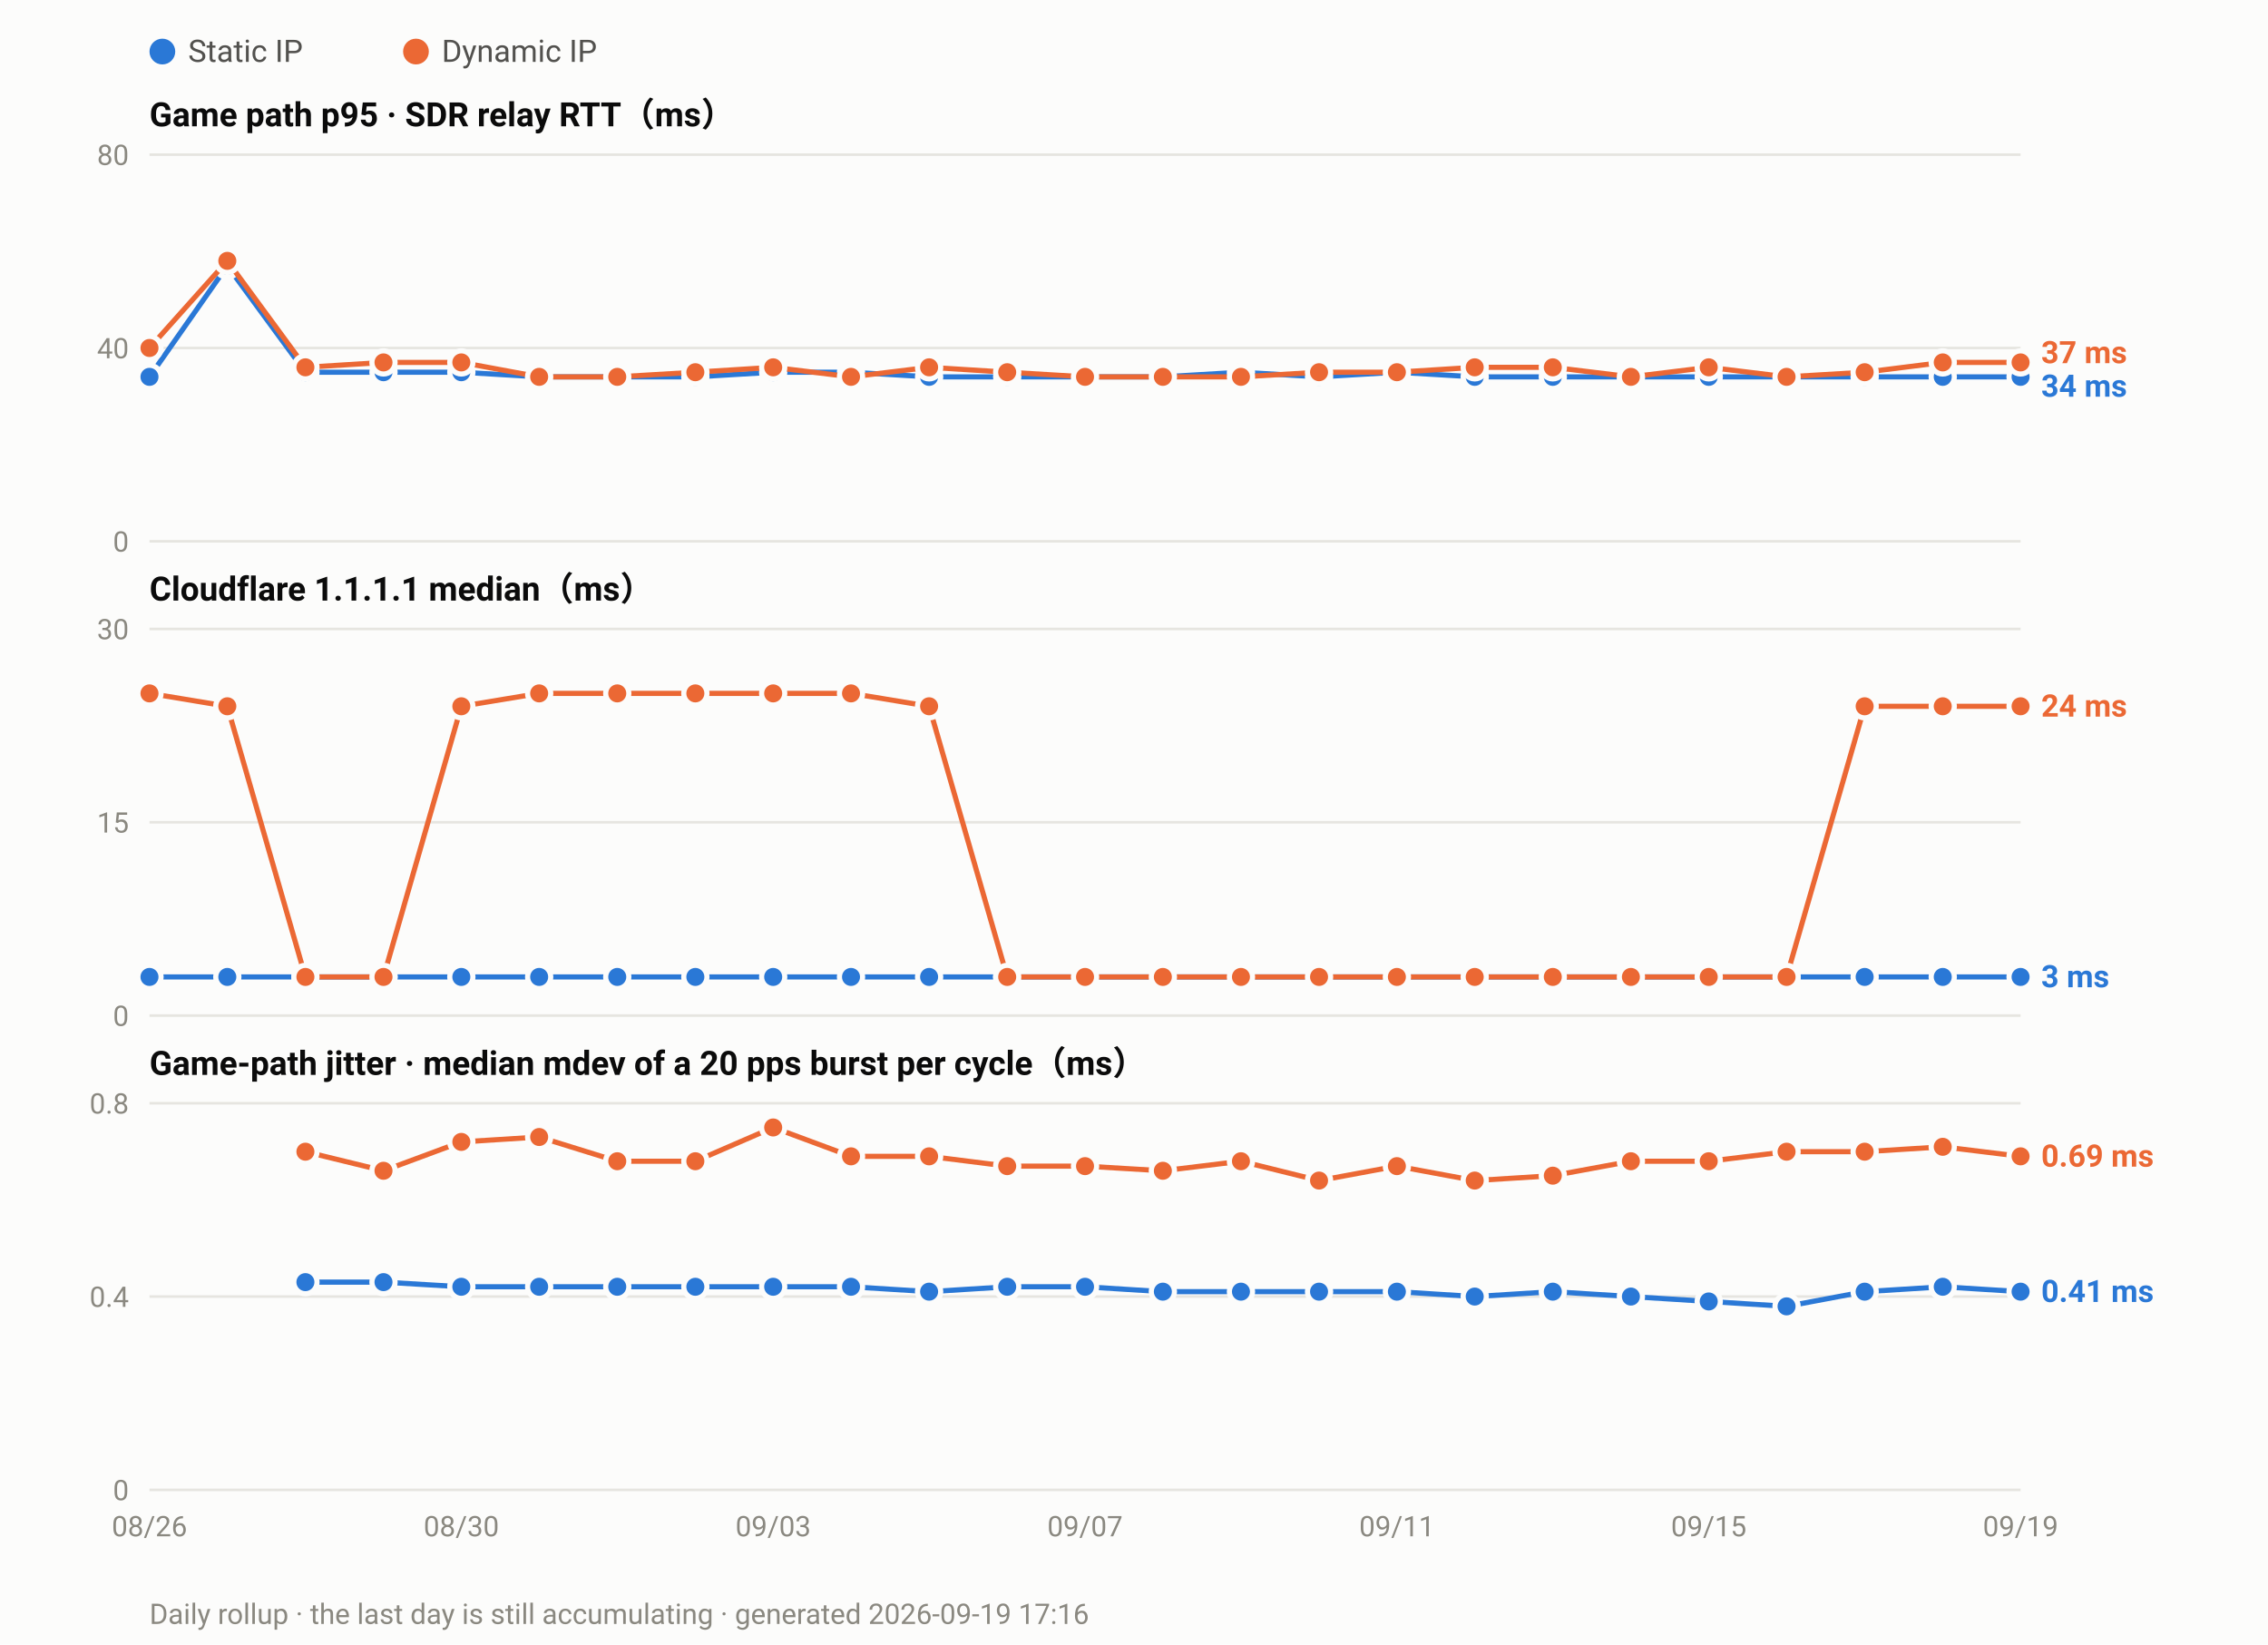
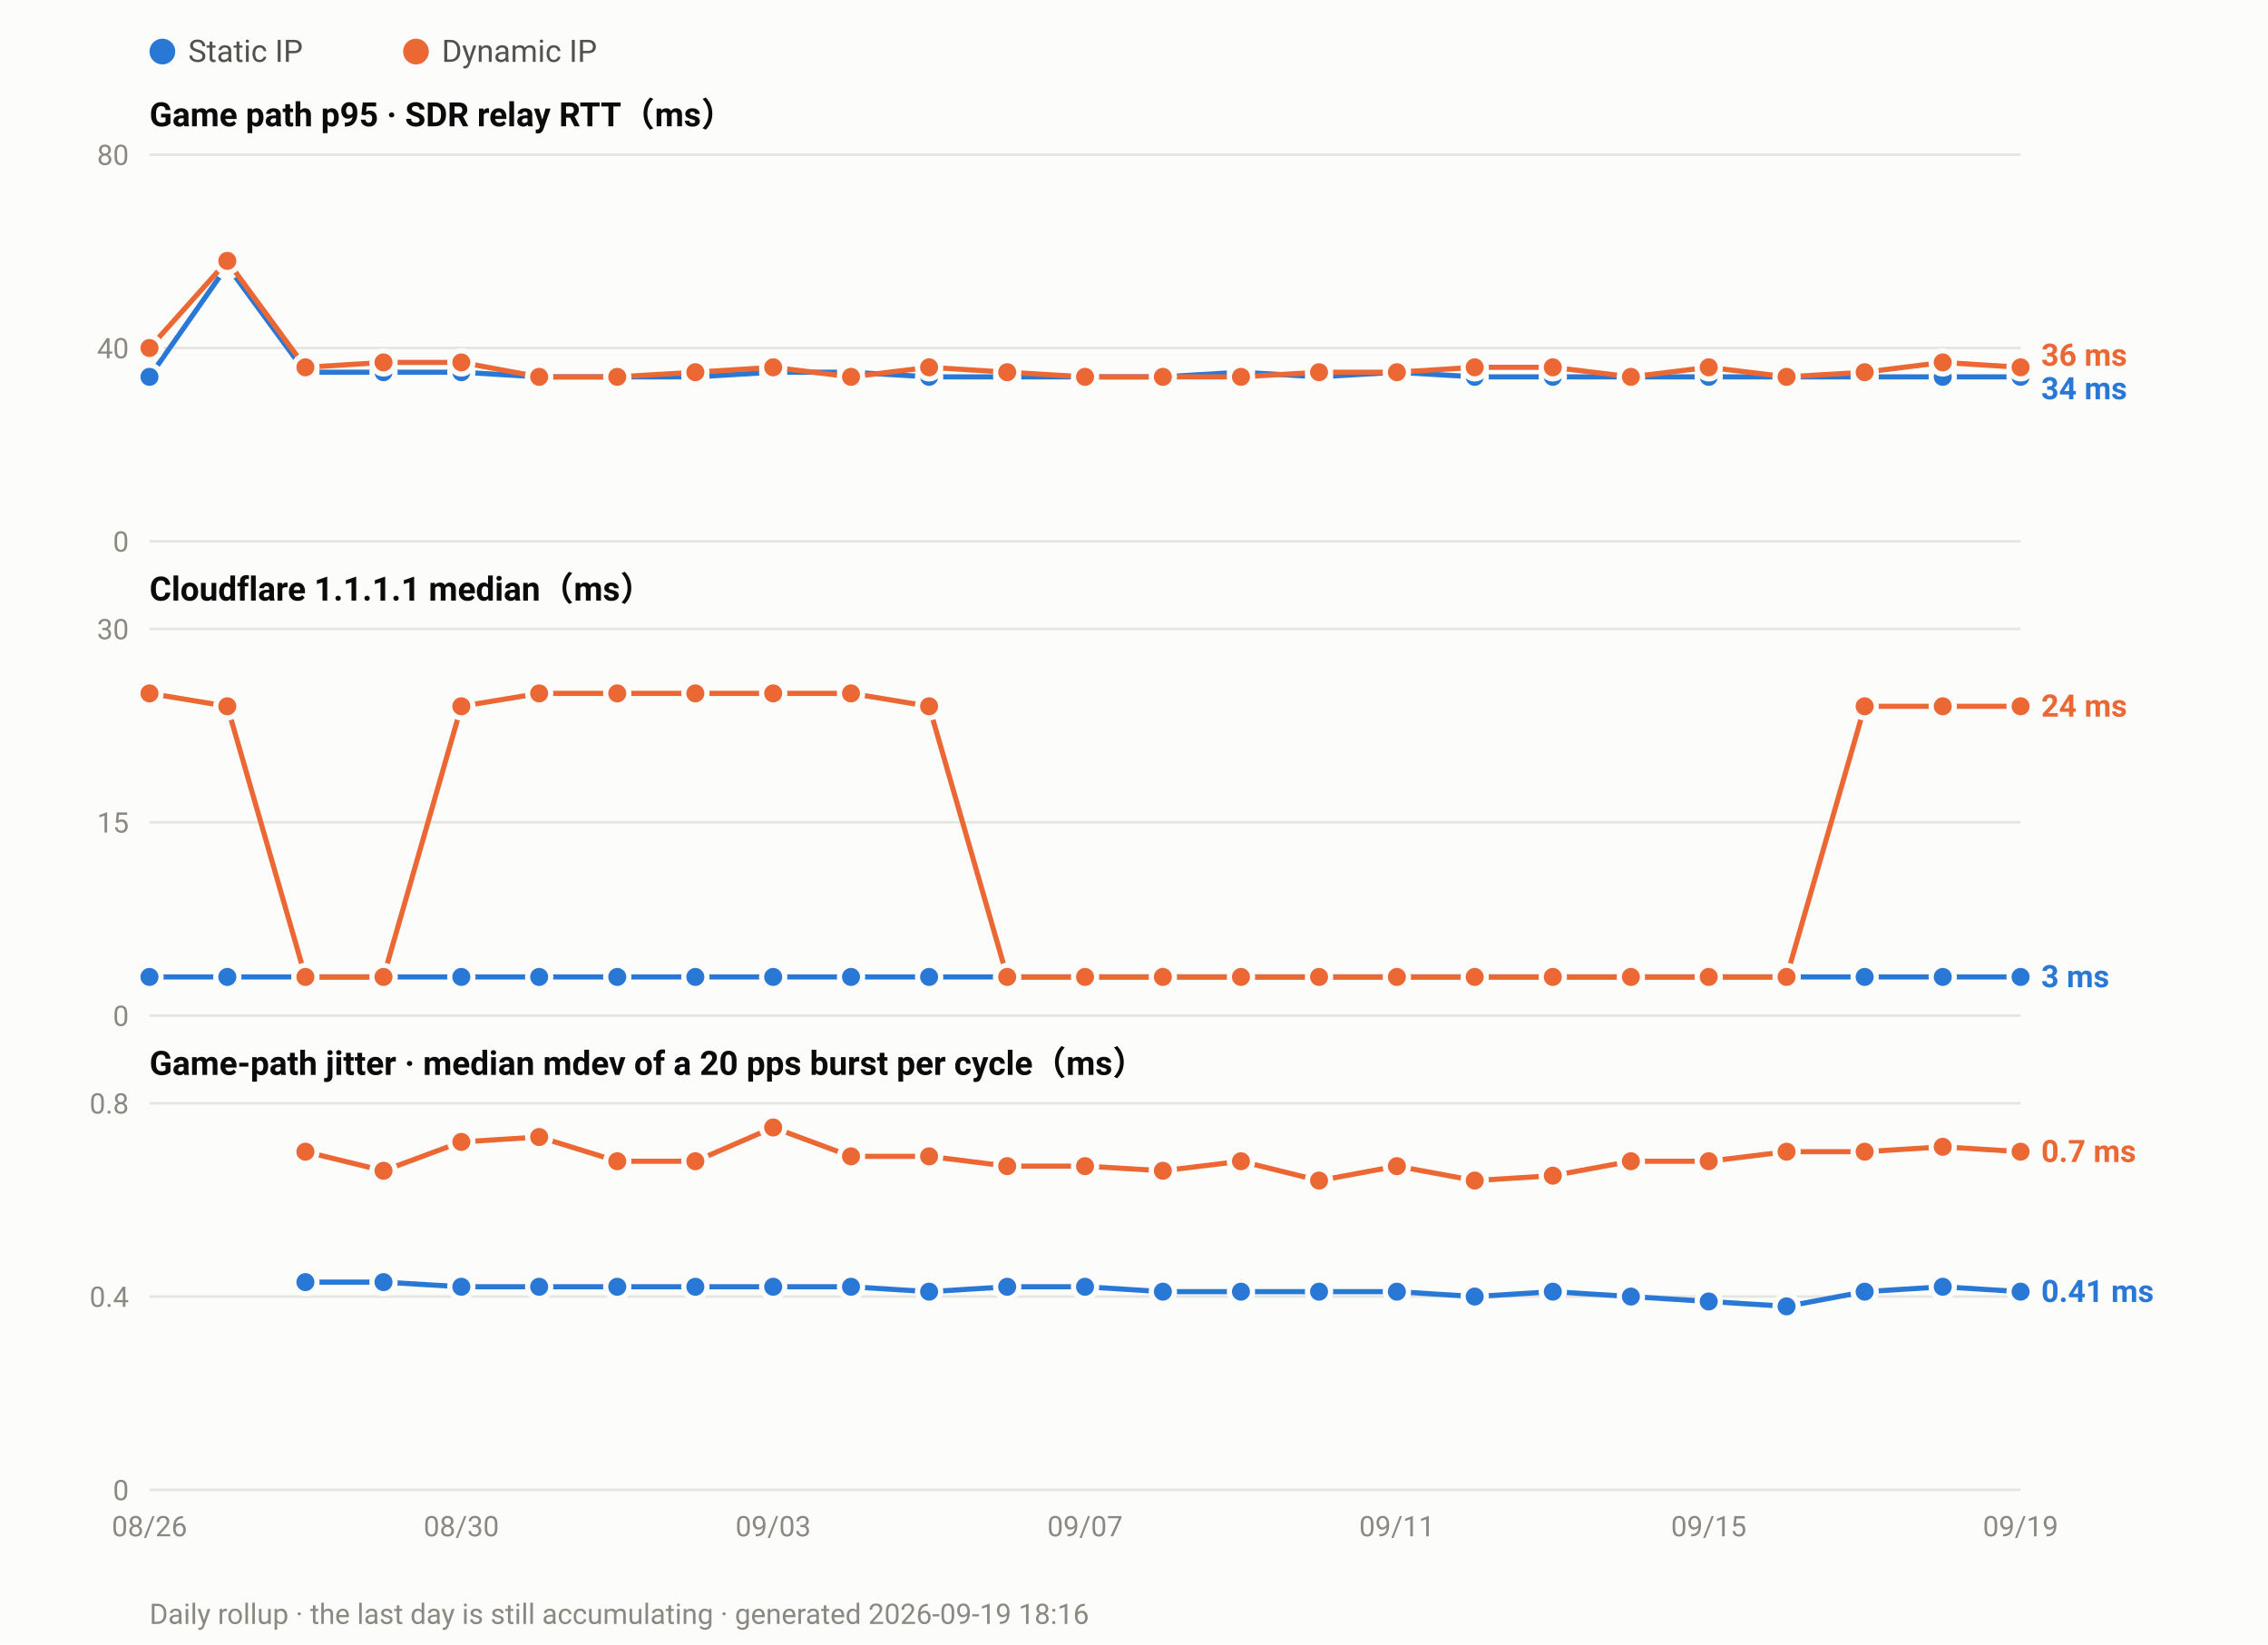
<svg xmlns="http://www.w3.org/2000/svg" width="880" height="638" viewBox="0 0 880 638" font-family="ui-sans-serif,-apple-system,Segoe UI,Roboto,Helvetica,Arial,sans-serif">
  <rect width="880" height="638" fill="#fcfcfb" />
  <circle cx="63.0" cy="20" r="5" fill="#2a78d6" />
  <text x="73.0" y="24" font-size="12" fill="#52514e">Static IP</text>
  <circle cx="161.4" cy="20" r="5" fill="#eb6834" />
  <text x="171.4" y="24" font-size="12" fill="#52514e">Dynamic IP</text>
  <text x="58" y="49.0" font-size="13" font-weight="600" fill="#0b0b0b">Game path p95 · SDR relay RTT（ms）</text>
  <line x1="58" y1="210.0" x2="784.0" y2="210.0" stroke="#e6e5e0" stroke-width="1" />
  <text x="50" y="214.0" font-size="11" text-anchor="end" fill="#8a8880">0</text>
  <line x1="58" y1="135.0" x2="784.0" y2="135.0" stroke="#e6e5e0" stroke-width="1" />
  <text x="50" y="139.0" font-size="11" text-anchor="end" fill="#8a8880">40</text>
  <line x1="58" y1="60.0" x2="784.0" y2="60.0" stroke="#e6e5e0" stroke-width="1" />
  <text x="50" y="64.0" font-size="11" text-anchor="end" fill="#8a8880">80</text>
  <polyline fill="none" stroke="#2a78d6" stroke-width="2" stroke-linejoin="round" points="58.0,146.2 88.2,103.1 118.5,144.4 148.8,144.4 179.0,144.4 209.2,146.2 239.5,146.2 269.8,146.2 300.0,144.4 330.2,144.4 360.5,146.2 390.8,146.2 421.0,146.2 451.2,146.2 481.5,144.4 511.8,146.2 542.0,144.4 572.2,146.2 602.5,146.2 632.8,146.2 663.0,146.2 693.2,146.2 723.5,146.2 753.8,146.2 784.0,146.2" />
  <circle cx="58.0" cy="146.2" r="4.5" fill="#2a78d6" stroke="#fcfcfb" stroke-width="2" />
  <circle cx="88.2" cy="103.1" r="4.5" fill="#2a78d6" stroke="#fcfcfb" stroke-width="2" />
  <circle cx="118.5" cy="144.4" r="4.5" fill="#2a78d6" stroke="#fcfcfb" stroke-width="2" />
  <circle cx="148.8" cy="144.4" r="4.5" fill="#2a78d6" stroke="#fcfcfb" stroke-width="2" />
  <circle cx="179.0" cy="144.4" r="4.5" fill="#2a78d6" stroke="#fcfcfb" stroke-width="2" />
  <circle cx="209.2" cy="146.2" r="4.5" fill="#2a78d6" stroke="#fcfcfb" stroke-width="2" />
  <circle cx="239.5" cy="146.2" r="4.5" fill="#2a78d6" stroke="#fcfcfb" stroke-width="2" />
  <circle cx="269.8" cy="146.2" r="4.5" fill="#2a78d6" stroke="#fcfcfb" stroke-width="2" />
  <circle cx="300.0" cy="144.4" r="4.5" fill="#2a78d6" stroke="#fcfcfb" stroke-width="2" />
  <circle cx="330.2" cy="144.4" r="4.5" fill="#2a78d6" stroke="#fcfcfb" stroke-width="2" />
  <circle cx="360.5" cy="146.2" r="4.5" fill="#2a78d6" stroke="#fcfcfb" stroke-width="2" />
  <circle cx="390.8" cy="146.2" r="4.5" fill="#2a78d6" stroke="#fcfcfb" stroke-width="2" />
  <circle cx="421.0" cy="146.2" r="4.5" fill="#2a78d6" stroke="#fcfcfb" stroke-width="2" />
  <circle cx="451.2" cy="146.2" r="4.5" fill="#2a78d6" stroke="#fcfcfb" stroke-width="2" />
  <circle cx="481.5" cy="144.4" r="4.5" fill="#2a78d6" stroke="#fcfcfb" stroke-width="2" />
  <circle cx="511.8" cy="146.2" r="4.5" fill="#2a78d6" stroke="#fcfcfb" stroke-width="2" />
  <circle cx="542.0" cy="144.4" r="4.5" fill="#2a78d6" stroke="#fcfcfb" stroke-width="2" />
  <circle cx="572.2" cy="146.2" r="4.5" fill="#2a78d6" stroke="#fcfcfb" stroke-width="2" />
  <circle cx="602.5" cy="146.2" r="4.5" fill="#2a78d6" stroke="#fcfcfb" stroke-width="2" />
  <circle cx="632.8" cy="146.2" r="4.5" fill="#2a78d6" stroke="#fcfcfb" stroke-width="2" />
  <circle cx="663.0" cy="146.2" r="4.5" fill="#2a78d6" stroke="#fcfcfb" stroke-width="2" />
  <circle cx="693.2" cy="146.2" r="4.5" fill="#2a78d6" stroke="#fcfcfb" stroke-width="2" />
  <circle cx="723.5" cy="146.2" r="4.5" fill="#2a78d6" stroke="#fcfcfb" stroke-width="2" />
  <circle cx="753.8" cy="146.2" r="4.5" fill="#2a78d6" stroke="#fcfcfb" stroke-width="2" />
  <circle cx="784.0" cy="146.2" r="4.5" fill="#2a78d6" stroke="#fcfcfb" stroke-width="2" />
-   <polyline fill="none" stroke="#eb6834" stroke-width="2" stroke-linejoin="round" points="58.0,135.0 88.2,101.2 118.5,142.5 148.8,140.6 179.0,140.6 209.2,146.2 239.5,146.2 269.8,144.4 300.0,142.5 330.2,146.2 360.5,142.5 390.8,144.4 421.0,146.2 451.2,146.2 481.5,146.2 511.8,144.4 542.0,144.4 572.2,142.5 602.5,142.5 632.8,146.2 663.0,142.5 693.2,146.2 723.5,144.4 753.8,140.6 784.0,140.6" />
+   <polyline fill="none" stroke="#eb6834" stroke-width="2" stroke-linejoin="round" points="58.0,135.0 88.2,101.2 118.5,142.5 148.8,140.6 179.0,140.6 209.2,146.2 239.5,146.2 269.8,144.4 300.0,142.5 330.2,146.2 360.5,142.5 390.8,144.4 421.0,146.2 451.2,146.2 481.5,146.2 511.8,144.4 542.0,144.4 572.2,142.5 602.5,142.5 632.8,146.2 663.0,142.5 693.2,146.2 723.5,144.4 753.8,140.6 784.0,142.5" />
  <circle cx="58.0" cy="135.0" r="4.5" fill="#eb6834" stroke="#fcfcfb" stroke-width="2" />
  <circle cx="88.2" cy="101.2" r="4.5" fill="#eb6834" stroke="#fcfcfb" stroke-width="2" />
  <circle cx="118.5" cy="142.5" r="4.5" fill="#eb6834" stroke="#fcfcfb" stroke-width="2" />
  <circle cx="148.8" cy="140.6" r="4.5" fill="#eb6834" stroke="#fcfcfb" stroke-width="2" />
  <circle cx="179.0" cy="140.6" r="4.5" fill="#eb6834" stroke="#fcfcfb" stroke-width="2" />
  <circle cx="209.2" cy="146.2" r="4.5" fill="#eb6834" stroke="#fcfcfb" stroke-width="2" />
  <circle cx="239.5" cy="146.2" r="4.5" fill="#eb6834" stroke="#fcfcfb" stroke-width="2" />
  <circle cx="269.8" cy="144.4" r="4.5" fill="#eb6834" stroke="#fcfcfb" stroke-width="2" />
  <circle cx="300.0" cy="142.5" r="4.5" fill="#eb6834" stroke="#fcfcfb" stroke-width="2" />
  <circle cx="330.2" cy="146.2" r="4.5" fill="#eb6834" stroke="#fcfcfb" stroke-width="2" />
  <circle cx="360.5" cy="142.5" r="4.5" fill="#eb6834" stroke="#fcfcfb" stroke-width="2" />
  <circle cx="390.8" cy="144.4" r="4.5" fill="#eb6834" stroke="#fcfcfb" stroke-width="2" />
  <circle cx="421.0" cy="146.2" r="4.5" fill="#eb6834" stroke="#fcfcfb" stroke-width="2" />
  <circle cx="451.2" cy="146.2" r="4.5" fill="#eb6834" stroke="#fcfcfb" stroke-width="2" />
  <circle cx="481.5" cy="146.2" r="4.5" fill="#eb6834" stroke="#fcfcfb" stroke-width="2" />
  <circle cx="511.8" cy="144.4" r="4.5" fill="#eb6834" stroke="#fcfcfb" stroke-width="2" />
  <circle cx="542.0" cy="144.4" r="4.5" fill="#eb6834" stroke="#fcfcfb" stroke-width="2" />
  <circle cx="572.2" cy="142.5" r="4.5" fill="#eb6834" stroke="#fcfcfb" stroke-width="2" />
  <circle cx="602.5" cy="142.5" r="4.5" fill="#eb6834" stroke="#fcfcfb" stroke-width="2" />
  <circle cx="632.8" cy="146.2" r="4.5" fill="#eb6834" stroke="#fcfcfb" stroke-width="2" />
  <circle cx="663.0" cy="142.5" r="4.5" fill="#eb6834" stroke="#fcfcfb" stroke-width="2" />
  <circle cx="693.2" cy="146.2" r="4.5" fill="#eb6834" stroke="#fcfcfb" stroke-width="2" />
  <circle cx="723.5" cy="144.4" r="4.5" fill="#eb6834" stroke="#fcfcfb" stroke-width="2" />
  <circle cx="753.8" cy="140.6" r="4.5" fill="#eb6834" stroke="#fcfcfb" stroke-width="2" />
-   <circle cx="784.0" cy="140.6" r="4.5" fill="#eb6834" stroke="#fcfcfb" stroke-width="2" />
-   <text x="792.0" y="140.9" font-size="12" font-weight="600" fill="#eb6834">37 ms</text>
-   <text x="792.0" y="153.9" font-size="12" font-weight="600" fill="#2a78d6">34 ms</text>
+   <circle cx="784.0" cy="142.5" r="4.5" fill="#eb6834" stroke="#fcfcfb" stroke-width="2" />
+   <text x="792.0" y="141.9" font-size="12" font-weight="600" fill="#eb6834">36 ms</text>
+   <text x="792.0" y="154.9" font-size="12" font-weight="600" fill="#2a78d6">34 ms</text>
  <text x="58" y="233.0" font-size="13" font-weight="600" fill="#0b0b0b">Cloudflare 1.1.1.1 median（ms）</text>
  <line x1="58" y1="394.0" x2="784.0" y2="394.0" stroke="#e6e5e0" stroke-width="1" />
  <text x="50" y="398.0" font-size="11" text-anchor="end" fill="#8a8880">0</text>
  <line x1="58" y1="319.0" x2="784.0" y2="319.0" stroke="#e6e5e0" stroke-width="1" />
  <text x="50" y="323.0" font-size="11" text-anchor="end" fill="#8a8880">15</text>
  <line x1="58" y1="244.0" x2="784.0" y2="244.0" stroke="#e6e5e0" stroke-width="1" />
  <text x="50" y="248.0" font-size="11" text-anchor="end" fill="#8a8880">30</text>
  <polyline fill="none" stroke="#2a78d6" stroke-width="2" stroke-linejoin="round" points="58.0,379.0 88.2,379.0 118.5,379.0 148.8,379.0 179.0,379.0 209.2,379.0 239.5,379.0 269.8,379.0 300.0,379.0 330.2,379.0 360.5,379.0 390.8,379.0 421.0,379.0 451.2,379.0 481.5,379.0 511.8,379.0 542.0,379.0 572.2,379.0 602.5,379.0 632.8,379.0 663.0,379.0 693.2,379.0 723.5,379.0 753.8,379.0 784.0,379.0" />
  <circle cx="58.0" cy="379.0" r="4.5" fill="#2a78d6" stroke="#fcfcfb" stroke-width="2" />
  <circle cx="88.2" cy="379.0" r="4.5" fill="#2a78d6" stroke="#fcfcfb" stroke-width="2" />
  <circle cx="118.5" cy="379.0" r="4.5" fill="#2a78d6" stroke="#fcfcfb" stroke-width="2" />
  <circle cx="148.8" cy="379.0" r="4.5" fill="#2a78d6" stroke="#fcfcfb" stroke-width="2" />
  <circle cx="179.0" cy="379.0" r="4.5" fill="#2a78d6" stroke="#fcfcfb" stroke-width="2" />
  <circle cx="209.2" cy="379.0" r="4.5" fill="#2a78d6" stroke="#fcfcfb" stroke-width="2" />
  <circle cx="239.5" cy="379.0" r="4.5" fill="#2a78d6" stroke="#fcfcfb" stroke-width="2" />
  <circle cx="269.8" cy="379.0" r="4.5" fill="#2a78d6" stroke="#fcfcfb" stroke-width="2" />
  <circle cx="300.0" cy="379.0" r="4.5" fill="#2a78d6" stroke="#fcfcfb" stroke-width="2" />
  <circle cx="330.2" cy="379.0" r="4.5" fill="#2a78d6" stroke="#fcfcfb" stroke-width="2" />
  <circle cx="360.5" cy="379.0" r="4.5" fill="#2a78d6" stroke="#fcfcfb" stroke-width="2" />
  <circle cx="390.8" cy="379.0" r="4.5" fill="#2a78d6" stroke="#fcfcfb" stroke-width="2" />
  <circle cx="421.0" cy="379.0" r="4.5" fill="#2a78d6" stroke="#fcfcfb" stroke-width="2" />
  <circle cx="451.2" cy="379.0" r="4.5" fill="#2a78d6" stroke="#fcfcfb" stroke-width="2" />
  <circle cx="481.5" cy="379.0" r="4.5" fill="#2a78d6" stroke="#fcfcfb" stroke-width="2" />
  <circle cx="511.8" cy="379.0" r="4.5" fill="#2a78d6" stroke="#fcfcfb" stroke-width="2" />
  <circle cx="542.0" cy="379.0" r="4.5" fill="#2a78d6" stroke="#fcfcfb" stroke-width="2" />
  <circle cx="572.2" cy="379.0" r="4.5" fill="#2a78d6" stroke="#fcfcfb" stroke-width="2" />
  <circle cx="602.5" cy="379.0" r="4.5" fill="#2a78d6" stroke="#fcfcfb" stroke-width="2" />
  <circle cx="632.8" cy="379.0" r="4.5" fill="#2a78d6" stroke="#fcfcfb" stroke-width="2" />
  <circle cx="663.0" cy="379.0" r="4.5" fill="#2a78d6" stroke="#fcfcfb" stroke-width="2" />
  <circle cx="693.2" cy="379.0" r="4.5" fill="#2a78d6" stroke="#fcfcfb" stroke-width="2" />
  <circle cx="723.5" cy="379.0" r="4.5" fill="#2a78d6" stroke="#fcfcfb" stroke-width="2" />
  <circle cx="753.8" cy="379.0" r="4.5" fill="#2a78d6" stroke="#fcfcfb" stroke-width="2" />
  <circle cx="784.0" cy="379.0" r="4.5" fill="#2a78d6" stroke="#fcfcfb" stroke-width="2" />
  <polyline fill="none" stroke="#eb6834" stroke-width="2" stroke-linejoin="round" points="58.0,269.0 88.2,274.0 118.5,379.0 148.8,379.0 179.0,274.0 209.2,269.0 239.5,269.0 269.8,269.0 300.0,269.0 330.2,269.0 360.5,274.0 390.8,379.0 421.0,379.0 451.2,379.0 481.5,379.0 511.8,379.0 542.0,379.0 572.2,379.0 602.5,379.0 632.8,379.0 663.0,379.0 693.2,379.0 723.5,274.0 753.8,274.0 784.0,274.0" />
  <circle cx="58.0" cy="269.0" r="4.5" fill="#eb6834" stroke="#fcfcfb" stroke-width="2" />
  <circle cx="88.2" cy="274.0" r="4.5" fill="#eb6834" stroke="#fcfcfb" stroke-width="2" />
  <circle cx="118.5" cy="379.0" r="4.5" fill="#eb6834" stroke="#fcfcfb" stroke-width="2" />
  <circle cx="148.8" cy="379.0" r="4.5" fill="#eb6834" stroke="#fcfcfb" stroke-width="2" />
  <circle cx="179.0" cy="274.0" r="4.5" fill="#eb6834" stroke="#fcfcfb" stroke-width="2" />
  <circle cx="209.2" cy="269.0" r="4.5" fill="#eb6834" stroke="#fcfcfb" stroke-width="2" />
  <circle cx="239.5" cy="269.0" r="4.5" fill="#eb6834" stroke="#fcfcfb" stroke-width="2" />
  <circle cx="269.8" cy="269.0" r="4.5" fill="#eb6834" stroke="#fcfcfb" stroke-width="2" />
  <circle cx="300.0" cy="269.0" r="4.5" fill="#eb6834" stroke="#fcfcfb" stroke-width="2" />
  <circle cx="330.2" cy="269.0" r="4.5" fill="#eb6834" stroke="#fcfcfb" stroke-width="2" />
  <circle cx="360.5" cy="274.0" r="4.5" fill="#eb6834" stroke="#fcfcfb" stroke-width="2" />
  <circle cx="390.8" cy="379.0" r="4.5" fill="#eb6834" stroke="#fcfcfb" stroke-width="2" />
  <circle cx="421.0" cy="379.0" r="4.5" fill="#eb6834" stroke="#fcfcfb" stroke-width="2" />
  <circle cx="451.2" cy="379.0" r="4.5" fill="#eb6834" stroke="#fcfcfb" stroke-width="2" />
  <circle cx="481.5" cy="379.0" r="4.5" fill="#eb6834" stroke="#fcfcfb" stroke-width="2" />
  <circle cx="511.8" cy="379.0" r="4.5" fill="#eb6834" stroke="#fcfcfb" stroke-width="2" />
  <circle cx="542.0" cy="379.0" r="4.5" fill="#eb6834" stroke="#fcfcfb" stroke-width="2" />
  <circle cx="572.2" cy="379.0" r="4.5" fill="#eb6834" stroke="#fcfcfb" stroke-width="2" />
  <circle cx="602.5" cy="379.0" r="4.5" fill="#eb6834" stroke="#fcfcfb" stroke-width="2" />
  <circle cx="632.8" cy="379.0" r="4.5" fill="#eb6834" stroke="#fcfcfb" stroke-width="2" />
  <circle cx="663.0" cy="379.0" r="4.5" fill="#eb6834" stroke="#fcfcfb" stroke-width="2" />
  <circle cx="693.2" cy="379.0" r="4.5" fill="#eb6834" stroke="#fcfcfb" stroke-width="2" />
  <circle cx="723.5" cy="274.0" r="4.5" fill="#eb6834" stroke="#fcfcfb" stroke-width="2" />
  <circle cx="753.8" cy="274.0" r="4.5" fill="#eb6834" stroke="#fcfcfb" stroke-width="2" />
  <circle cx="784.0" cy="274.0" r="4.5" fill="#eb6834" stroke="#fcfcfb" stroke-width="2" />
  <text x="792.0" y="278.0" font-size="12" font-weight="600" fill="#eb6834">24 ms</text>
  <text x="792.0" y="383.0" font-size="12" font-weight="600" fill="#2a78d6">3 ms</text>
  <text x="58" y="417.0" font-size="13" font-weight="600" fill="#0b0b0b">Game-path jitter · median mdev of a 20 pps burst per cycle（ms）</text>
  <line x1="58" y1="578.0" x2="784.0" y2="578.0" stroke="#e6e5e0" stroke-width="1" />
  <text x="50" y="582.0" font-size="11" text-anchor="end" fill="#8a8880">0</text>
  <line x1="58" y1="503.0" x2="784.0" y2="503.0" stroke="#e6e5e0" stroke-width="1" />
  <text x="50" y="507.0" font-size="11" text-anchor="end" fill="#8a8880">0.4</text>
  <line x1="58" y1="428.0" x2="784.0" y2="428.0" stroke="#e6e5e0" stroke-width="1" />
  <text x="50" y="432.0" font-size="11" text-anchor="end" fill="#8a8880">0.8</text>
  <polyline fill="none" stroke="#2a78d6" stroke-width="2" stroke-linejoin="round" points="118.5,497.4 148.8,497.4 179.0,499.2 209.2,499.2 239.5,499.2 269.8,499.2 300.0,499.2 330.2,499.2 360.5,501.1 390.8,499.2 421.0,499.2 451.2,501.1 481.5,501.1 511.8,501.1 542.0,501.1 572.2,503.0 602.5,501.1 632.8,503.0 663.0,504.9 693.2,506.8 723.5,501.1 753.8,499.2 784.0,501.1" />
  <circle cx="118.5" cy="497.4" r="4.5" fill="#2a78d6" stroke="#fcfcfb" stroke-width="2" />
  <circle cx="148.8" cy="497.4" r="4.5" fill="#2a78d6" stroke="#fcfcfb" stroke-width="2" />
  <circle cx="179.0" cy="499.2" r="4.5" fill="#2a78d6" stroke="#fcfcfb" stroke-width="2" />
  <circle cx="209.2" cy="499.2" r="4.5" fill="#2a78d6" stroke="#fcfcfb" stroke-width="2" />
  <circle cx="239.5" cy="499.2" r="4.5" fill="#2a78d6" stroke="#fcfcfb" stroke-width="2" />
  <circle cx="269.8" cy="499.2" r="4.5" fill="#2a78d6" stroke="#fcfcfb" stroke-width="2" />
  <circle cx="300.0" cy="499.2" r="4.5" fill="#2a78d6" stroke="#fcfcfb" stroke-width="2" />
  <circle cx="330.2" cy="499.2" r="4.5" fill="#2a78d6" stroke="#fcfcfb" stroke-width="2" />
  <circle cx="360.5" cy="501.1" r="4.5" fill="#2a78d6" stroke="#fcfcfb" stroke-width="2" />
  <circle cx="390.8" cy="499.2" r="4.5" fill="#2a78d6" stroke="#fcfcfb" stroke-width="2" />
  <circle cx="421.0" cy="499.2" r="4.5" fill="#2a78d6" stroke="#fcfcfb" stroke-width="2" />
  <circle cx="451.2" cy="501.1" r="4.5" fill="#2a78d6" stroke="#fcfcfb" stroke-width="2" />
  <circle cx="481.5" cy="501.1" r="4.5" fill="#2a78d6" stroke="#fcfcfb" stroke-width="2" />
  <circle cx="511.8" cy="501.1" r="4.5" fill="#2a78d6" stroke="#fcfcfb" stroke-width="2" />
  <circle cx="542.0" cy="501.1" r="4.5" fill="#2a78d6" stroke="#fcfcfb" stroke-width="2" />
  <circle cx="572.2" cy="503.0" r="4.5" fill="#2a78d6" stroke="#fcfcfb" stroke-width="2" />
  <circle cx="602.5" cy="501.1" r="4.5" fill="#2a78d6" stroke="#fcfcfb" stroke-width="2" />
  <circle cx="632.8" cy="503.0" r="4.5" fill="#2a78d6" stroke="#fcfcfb" stroke-width="2" />
  <circle cx="663.0" cy="504.9" r="4.5" fill="#2a78d6" stroke="#fcfcfb" stroke-width="2" />
  <circle cx="693.2" cy="506.8" r="4.5" fill="#2a78d6" stroke="#fcfcfb" stroke-width="2" />
  <circle cx="723.5" cy="501.1" r="4.5" fill="#2a78d6" stroke="#fcfcfb" stroke-width="2" />
  <circle cx="753.8" cy="499.2" r="4.5" fill="#2a78d6" stroke="#fcfcfb" stroke-width="2" />
  <circle cx="784.0" cy="501.1" r="4.5" fill="#2a78d6" stroke="#fcfcfb" stroke-width="2" />
-   <polyline fill="none" stroke="#eb6834" stroke-width="2" stroke-linejoin="round" points="118.5,446.8 148.8,454.2 179.0,443.0 209.2,441.1 239.5,450.5 269.8,450.5 300.0,437.4 330.2,448.6 360.5,448.6 390.8,452.4 421.0,452.4 451.2,454.2 481.5,450.5 511.8,458.0 542.0,452.4 572.2,458.0 602.5,456.1 632.8,450.5 663.0,450.5 693.2,446.8 723.5,446.8 753.8,444.9 784.0,448.6" />
+   <polyline fill="none" stroke="#eb6834" stroke-width="2" stroke-linejoin="round" points="118.5,446.8 148.8,454.2 179.0,443.0 209.2,441.1 239.5,450.5 269.8,450.5 300.0,437.4 330.2,448.6 360.5,448.6 390.8,452.4 421.0,452.4 451.2,454.2 481.5,450.5 511.8,458.0 542.0,452.4 572.2,458.0 602.5,456.1 632.8,450.5 663.0,450.5 693.2,446.8 723.5,446.8 753.8,444.9 784.0,446.8" />
  <circle cx="118.5" cy="446.8" r="4.5" fill="#eb6834" stroke="#fcfcfb" stroke-width="2" />
  <circle cx="148.8" cy="454.2" r="4.5" fill="#eb6834" stroke="#fcfcfb" stroke-width="2" />
  <circle cx="179.0" cy="443.0" r="4.5" fill="#eb6834" stroke="#fcfcfb" stroke-width="2" />
  <circle cx="209.2" cy="441.1" r="4.5" fill="#eb6834" stroke="#fcfcfb" stroke-width="2" />
  <circle cx="239.5" cy="450.5" r="4.5" fill="#eb6834" stroke="#fcfcfb" stroke-width="2" />
  <circle cx="269.8" cy="450.5" r="4.5" fill="#eb6834" stroke="#fcfcfb" stroke-width="2" />
  <circle cx="300.0" cy="437.4" r="4.5" fill="#eb6834" stroke="#fcfcfb" stroke-width="2" />
  <circle cx="330.2" cy="448.6" r="4.5" fill="#eb6834" stroke="#fcfcfb" stroke-width="2" />
  <circle cx="360.5" cy="448.6" r="4.5" fill="#eb6834" stroke="#fcfcfb" stroke-width="2" />
  <circle cx="390.8" cy="452.4" r="4.5" fill="#eb6834" stroke="#fcfcfb" stroke-width="2" />
  <circle cx="421.0" cy="452.4" r="4.5" fill="#eb6834" stroke="#fcfcfb" stroke-width="2" />
  <circle cx="451.2" cy="454.2" r="4.5" fill="#eb6834" stroke="#fcfcfb" stroke-width="2" />
  <circle cx="481.5" cy="450.5" r="4.5" fill="#eb6834" stroke="#fcfcfb" stroke-width="2" />
  <circle cx="511.8" cy="458.0" r="4.5" fill="#eb6834" stroke="#fcfcfb" stroke-width="2" />
  <circle cx="542.0" cy="452.4" r="4.5" fill="#eb6834" stroke="#fcfcfb" stroke-width="2" />
  <circle cx="572.2" cy="458.0" r="4.5" fill="#eb6834" stroke="#fcfcfb" stroke-width="2" />
  <circle cx="602.5" cy="456.1" r="4.5" fill="#eb6834" stroke="#fcfcfb" stroke-width="2" />
  <circle cx="632.8" cy="450.5" r="4.5" fill="#eb6834" stroke="#fcfcfb" stroke-width="2" />
  <circle cx="663.0" cy="450.5" r="4.5" fill="#eb6834" stroke="#fcfcfb" stroke-width="2" />
  <circle cx="693.2" cy="446.8" r="4.5" fill="#eb6834" stroke="#fcfcfb" stroke-width="2" />
  <circle cx="723.5" cy="446.8" r="4.5" fill="#eb6834" stroke="#fcfcfb" stroke-width="2" />
  <circle cx="753.8" cy="444.9" r="4.5" fill="#eb6834" stroke="#fcfcfb" stroke-width="2" />
-   <circle cx="784.0" cy="448.6" r="4.5" fill="#eb6834" stroke="#fcfcfb" stroke-width="2" />
-   <text x="792.0" y="452.6" font-size="12" font-weight="600" fill="#eb6834">0.69 ms</text>
+   <circle cx="784.0" cy="446.8" r="4.5" fill="#eb6834" stroke="#fcfcfb" stroke-width="2" />
+   <text x="792.0" y="450.8" font-size="12" font-weight="600" fill="#eb6834">0.7 ms</text>
  <text x="792.0" y="505.1" font-size="12" font-weight="600" fill="#2a78d6">0.41 ms</text>
  <text x="58.0" y="596.0" font-size="11" text-anchor="middle" fill="#8a8880">08/26</text>
  <text x="179.0" y="596.0" font-size="11" text-anchor="middle" fill="#8a8880">08/30</text>
  <text x="300.0" y="596.0" font-size="11" text-anchor="middle" fill="#8a8880">09/03</text>
  <text x="421.0" y="596.0" font-size="11" text-anchor="middle" fill="#8a8880">09/07</text>
  <text x="542.0" y="596.0" font-size="11" text-anchor="middle" fill="#8a8880">09/11</text>
  <text x="663.0" y="596.0" font-size="11" text-anchor="middle" fill="#8a8880">09/15</text>
  <text x="784.0" y="596.0" font-size="11" text-anchor="middle" fill="#8a8880">09/19</text>
-   <text x="58" y="630" font-size="11" fill="#8a8880">Daily rollup · the last day is still accumulating · generated 2026-09-19 17:16</text>
+   <text x="58" y="630" font-size="11" fill="#8a8880">Daily rollup · the last day is still accumulating · generated 2026-09-19 18:16</text>
</svg>
